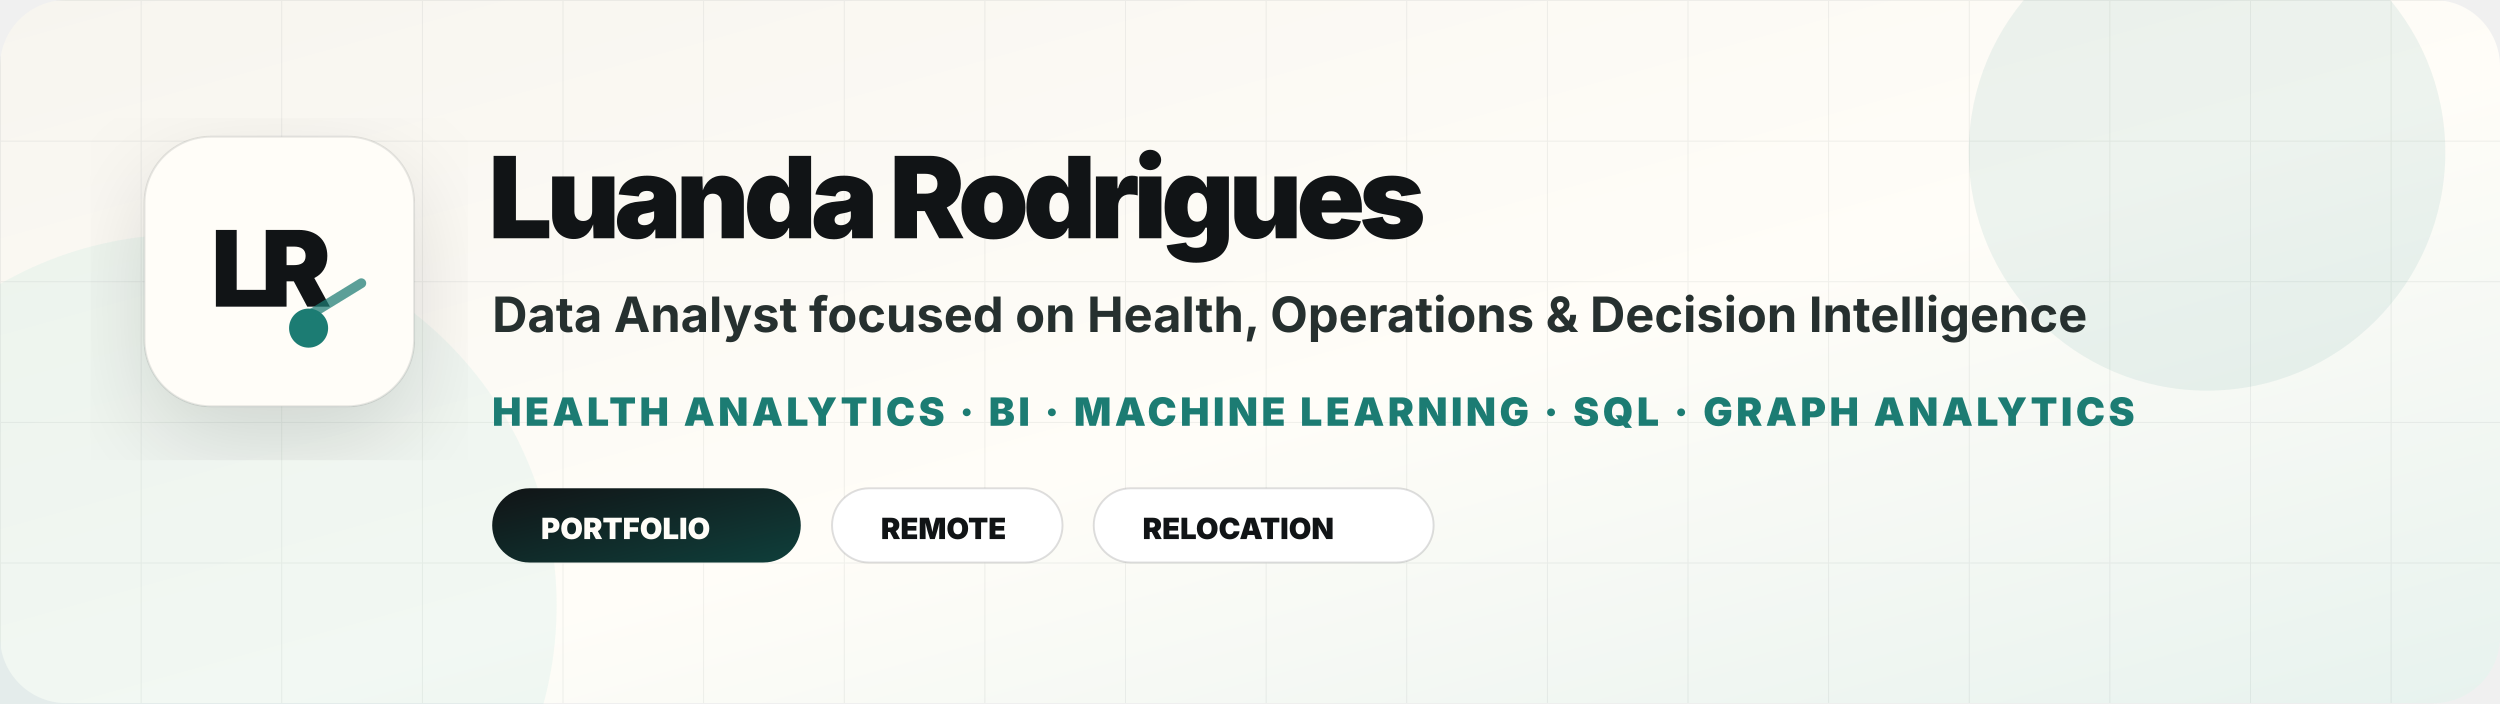
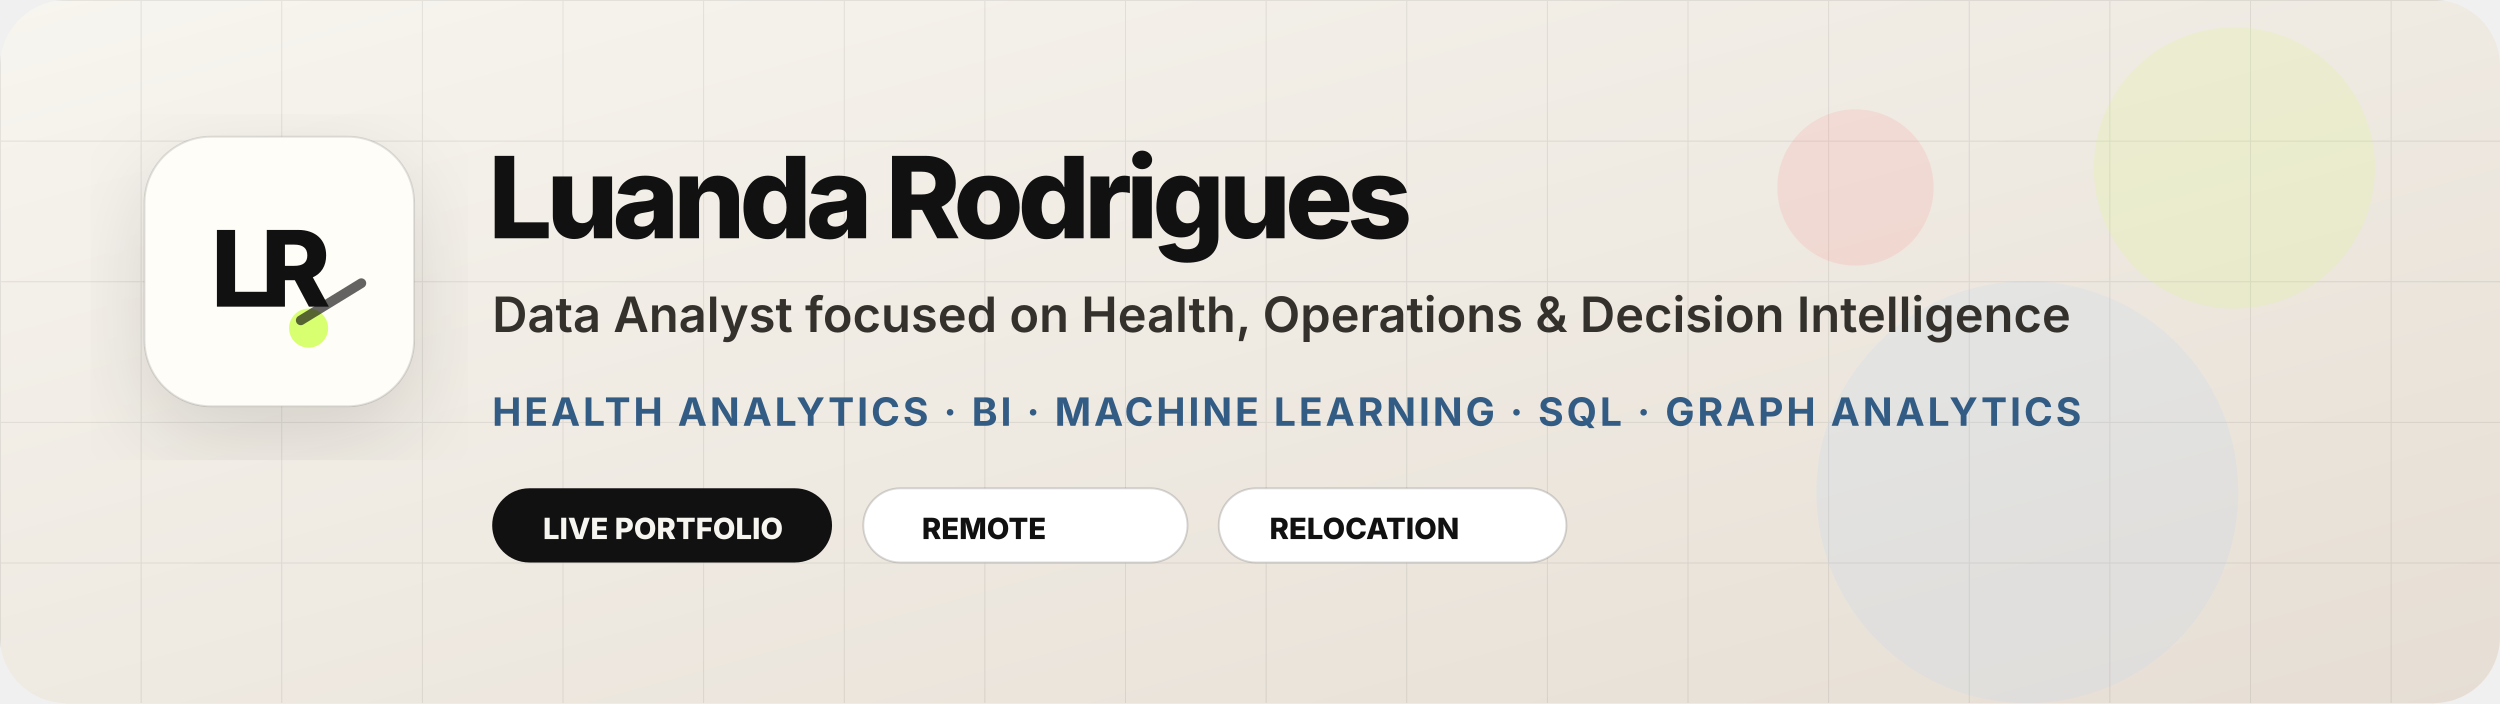
<svg xmlns="http://www.w3.org/2000/svg" width="1280" height="360" viewBox="0 0 1280 360" role="img" aria-label="Luanda Rodrigues — Data Analyst focused on Health, Operations and Decision Intelligence">
  <defs>
    <linearGradient id="bg" x1="0" y1="0" x2="1" y2="1">
      <stop offset="0" stop-color="#F7F5EF" />
-       <stop offset="0.55" stop-color="#FFFDF8" />
-       <stop offset="1" stop-color="#E7F2EE" />
-     </linearGradient>
-     <linearGradient id="charcoal" x1="0" y1="0" x2="1" y2="1">
-       <stop offset="0" stop-color="#111416" />
-       <stop offset="1" stop-color="#0F3F3B" />
+       <stop offset="1" stop-color="#E6DED4" />
    </linearGradient>
    <pattern id="grid" width="72" height="72" patternUnits="userSpaceOnUse">
-       <path d="M 72 0 L 0 0 0 72" fill="none" stroke="#111416" stroke-opacity="0.055" stroke-width="1" />
+       <path d="M 72 0 L 0 0 0 72" fill="none" stroke="#111111" stroke-opacity="0.08" stroke-width="1" />
    </pattern>
    <filter id="shadow" x="-20%" y="-20%" width="140%" height="140%">
-       <feDropShadow dx="0" dy="18" stdDeviation="24" flood-color="#111416" flood-opacity="0.13" />
+       <feDropShadow dx="0" dy="16" stdDeviation="22" flood-color="#111111" flood-opacity="0.12" />
    </filter>
  </defs>
  <rect width="1280" height="360" rx="34" fill="url(#bg)" />
  <rect width="1280" height="360" rx="34" fill="url(#grid)" />
-   <circle cx="1130" cy="78" r="122" fill="#1C7C73" opacity="0.08" />
-   <circle cx="95" cy="310" r="190" fill="#79D1C3" opacity="0.10" />
-   <rect x="74" y="70" width="138" height="138" rx="34" fill="#FFFDF8" stroke="#111416" stroke-opacity="0.10" filter="url(#shadow)" />
-   <text x="108" y="157" font-family="Manrope, Inter, Arial, sans-serif" font-size="54" font-weight="900" fill="#111416" letter-spacing="-5">LR</text>
-   <circle cx="158" cy="168" r="10" fill="#1C7C73" />
-   <path d="M 154 164 L 185 145" stroke="#1C7C73" stroke-width="5" stroke-linecap="round" opacity="0.72" />
-   <text x="250" y="122" font-family="Manrope, Inter, Arial, sans-serif" font-size="58" font-weight="900" fill="#111416" letter-spacing="-3">Luanda Rodrigues</text>
-   <text x="252" y="170" font-family="Inter, Arial, sans-serif" font-size="25" font-weight="650" fill="#26302F">Data Analyst focused on Health, Operations &amp; Decision Intelligence</text>
-   <text x="252" y="218" font-family="Inter, Arial, sans-serif" font-size="20" font-weight="850" fill="#1C7C73" letter-spacing="1.8">HEALTH ANALYTICS · BI · MACHINE LEARNING · SQL · GRAPH ANALYTICS</text>
-   <rect x="252" y="250" width="158" height="38" rx="19" fill="url(#charcoal)" />
-   <text x="277" y="276" font-family="Inter, Arial, sans-serif" font-size="15" font-weight="850" fill="#FFFDF8">PORTFOLIO</text>
-   <rect x="426" y="250" width="118" height="38" rx="19" fill="#FFFFFF" stroke="#111416" stroke-opacity="0.14" />
-   <text x="451" y="276" font-family="Inter, Arial, sans-serif" font-size="15" font-weight="850" fill="#111416">REMOTE</text>
-   <rect x="560" y="250" width="174" height="38" rx="19" fill="#FFFFFF" stroke="#111416" stroke-opacity="0.14" />
-   <text x="585" y="276" font-family="Inter, Arial, sans-serif" font-size="15" font-weight="850" fill="#111416">RELOCATION</text>
+   <circle cx="1144" cy="86" r="72" fill="#D7FF6F" opacity="0.16" />
+   <circle cx="1038" cy="252" r="108" fill="#9FC8FF" opacity="0.12" />
+   <circle cx="950" cy="96" r="40" fill="#FF7777" opacity="0.14" />
+   <rect x="74" y="70" width="138" height="138" rx="34" fill="#FFFDF8" stroke="#111111" stroke-opacity="0.12" filter="url(#shadow)" />
+   <text x="108" y="157" font-family="Inter, Arial, sans-serif" font-size="54" font-weight="800" fill="#111111" letter-spacing="-5">LR</text>
+   <circle cx="158" cy="168" r="10" fill="#D7FF6F" />
+   <path d="M 154 164 L 185 145" stroke="#111111" stroke-width="5" stroke-linecap="round" opacity="0.65" />
+   <text x="250" y="122" font-family="Inter, Arial, sans-serif" font-size="58" font-weight="800" fill="#111111" letter-spacing="-3">Luanda Rodrigues</text>
+   <text x="252" y="170" font-family="Inter, Arial, sans-serif" font-size="25" font-weight="600" fill="#34312D">Data Analyst focused on Health, Operations &amp; Decision Intelligence</text>
+   <text x="252" y="218" font-family="Inter, Arial, sans-serif" font-size="20" font-weight="700" fill="#335C85" letter-spacing="1.5">HEALTH ANALYTICS · BI · MACHINE LEARNING · SQL · GRAPH ANALYTICS</text>
+   <rect x="252" y="250" width="174" height="38" rx="19" fill="#111111" />
+   <text x="278" y="276" font-family="Inter, Arial, sans-serif" font-size="15" font-weight="800" fill="#F7F5EF">LIVE PORTFOLIO</text>
+   <rect x="442" y="250" width="166" height="38" rx="19" fill="#FFFFFF" stroke="#111111" stroke-opacity="0.16" />
+   <text x="472" y="276" font-family="Inter, Arial, sans-serif" font-size="15" font-weight="800" fill="#111111">REMOTE</text>
+   <rect x="624" y="250" width="178" height="38" rx="19" fill="#FFFFFF" stroke="#111111" stroke-opacity="0.16" />
+   <text x="650" y="276" font-family="Inter, Arial, sans-serif" font-size="15" font-weight="800" fill="#111111">RELOCATION</text>
</svg>
